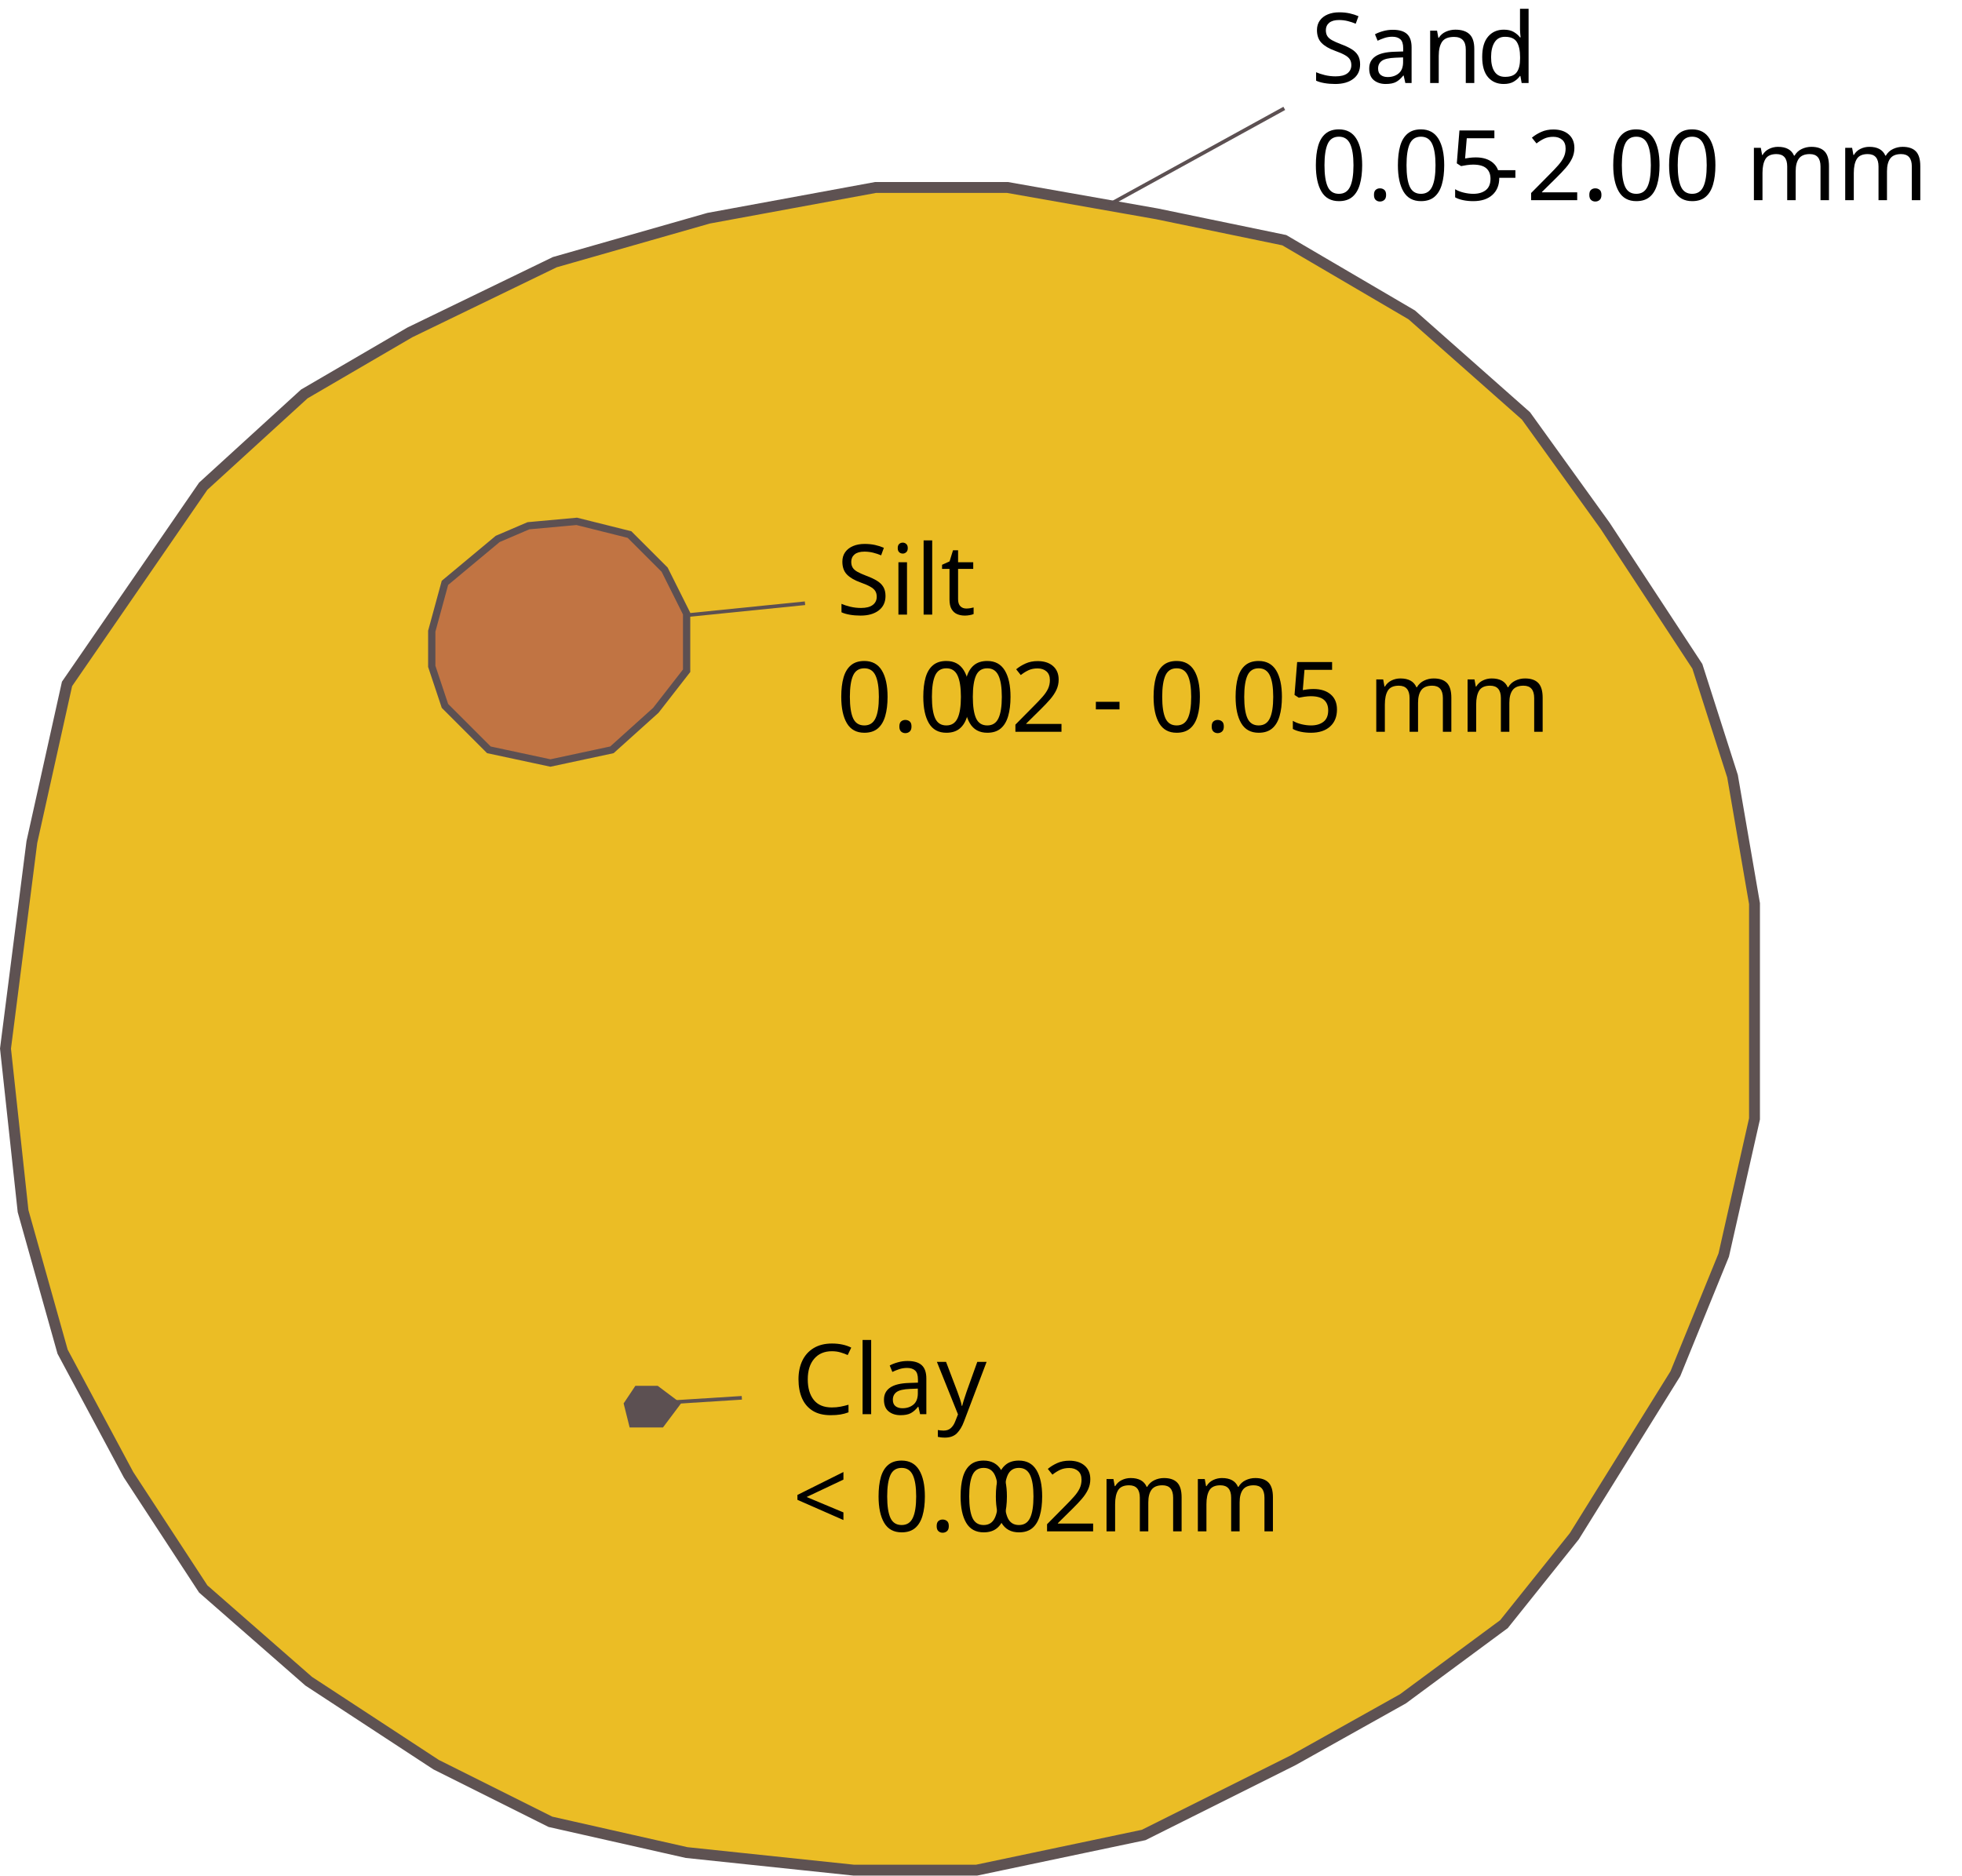
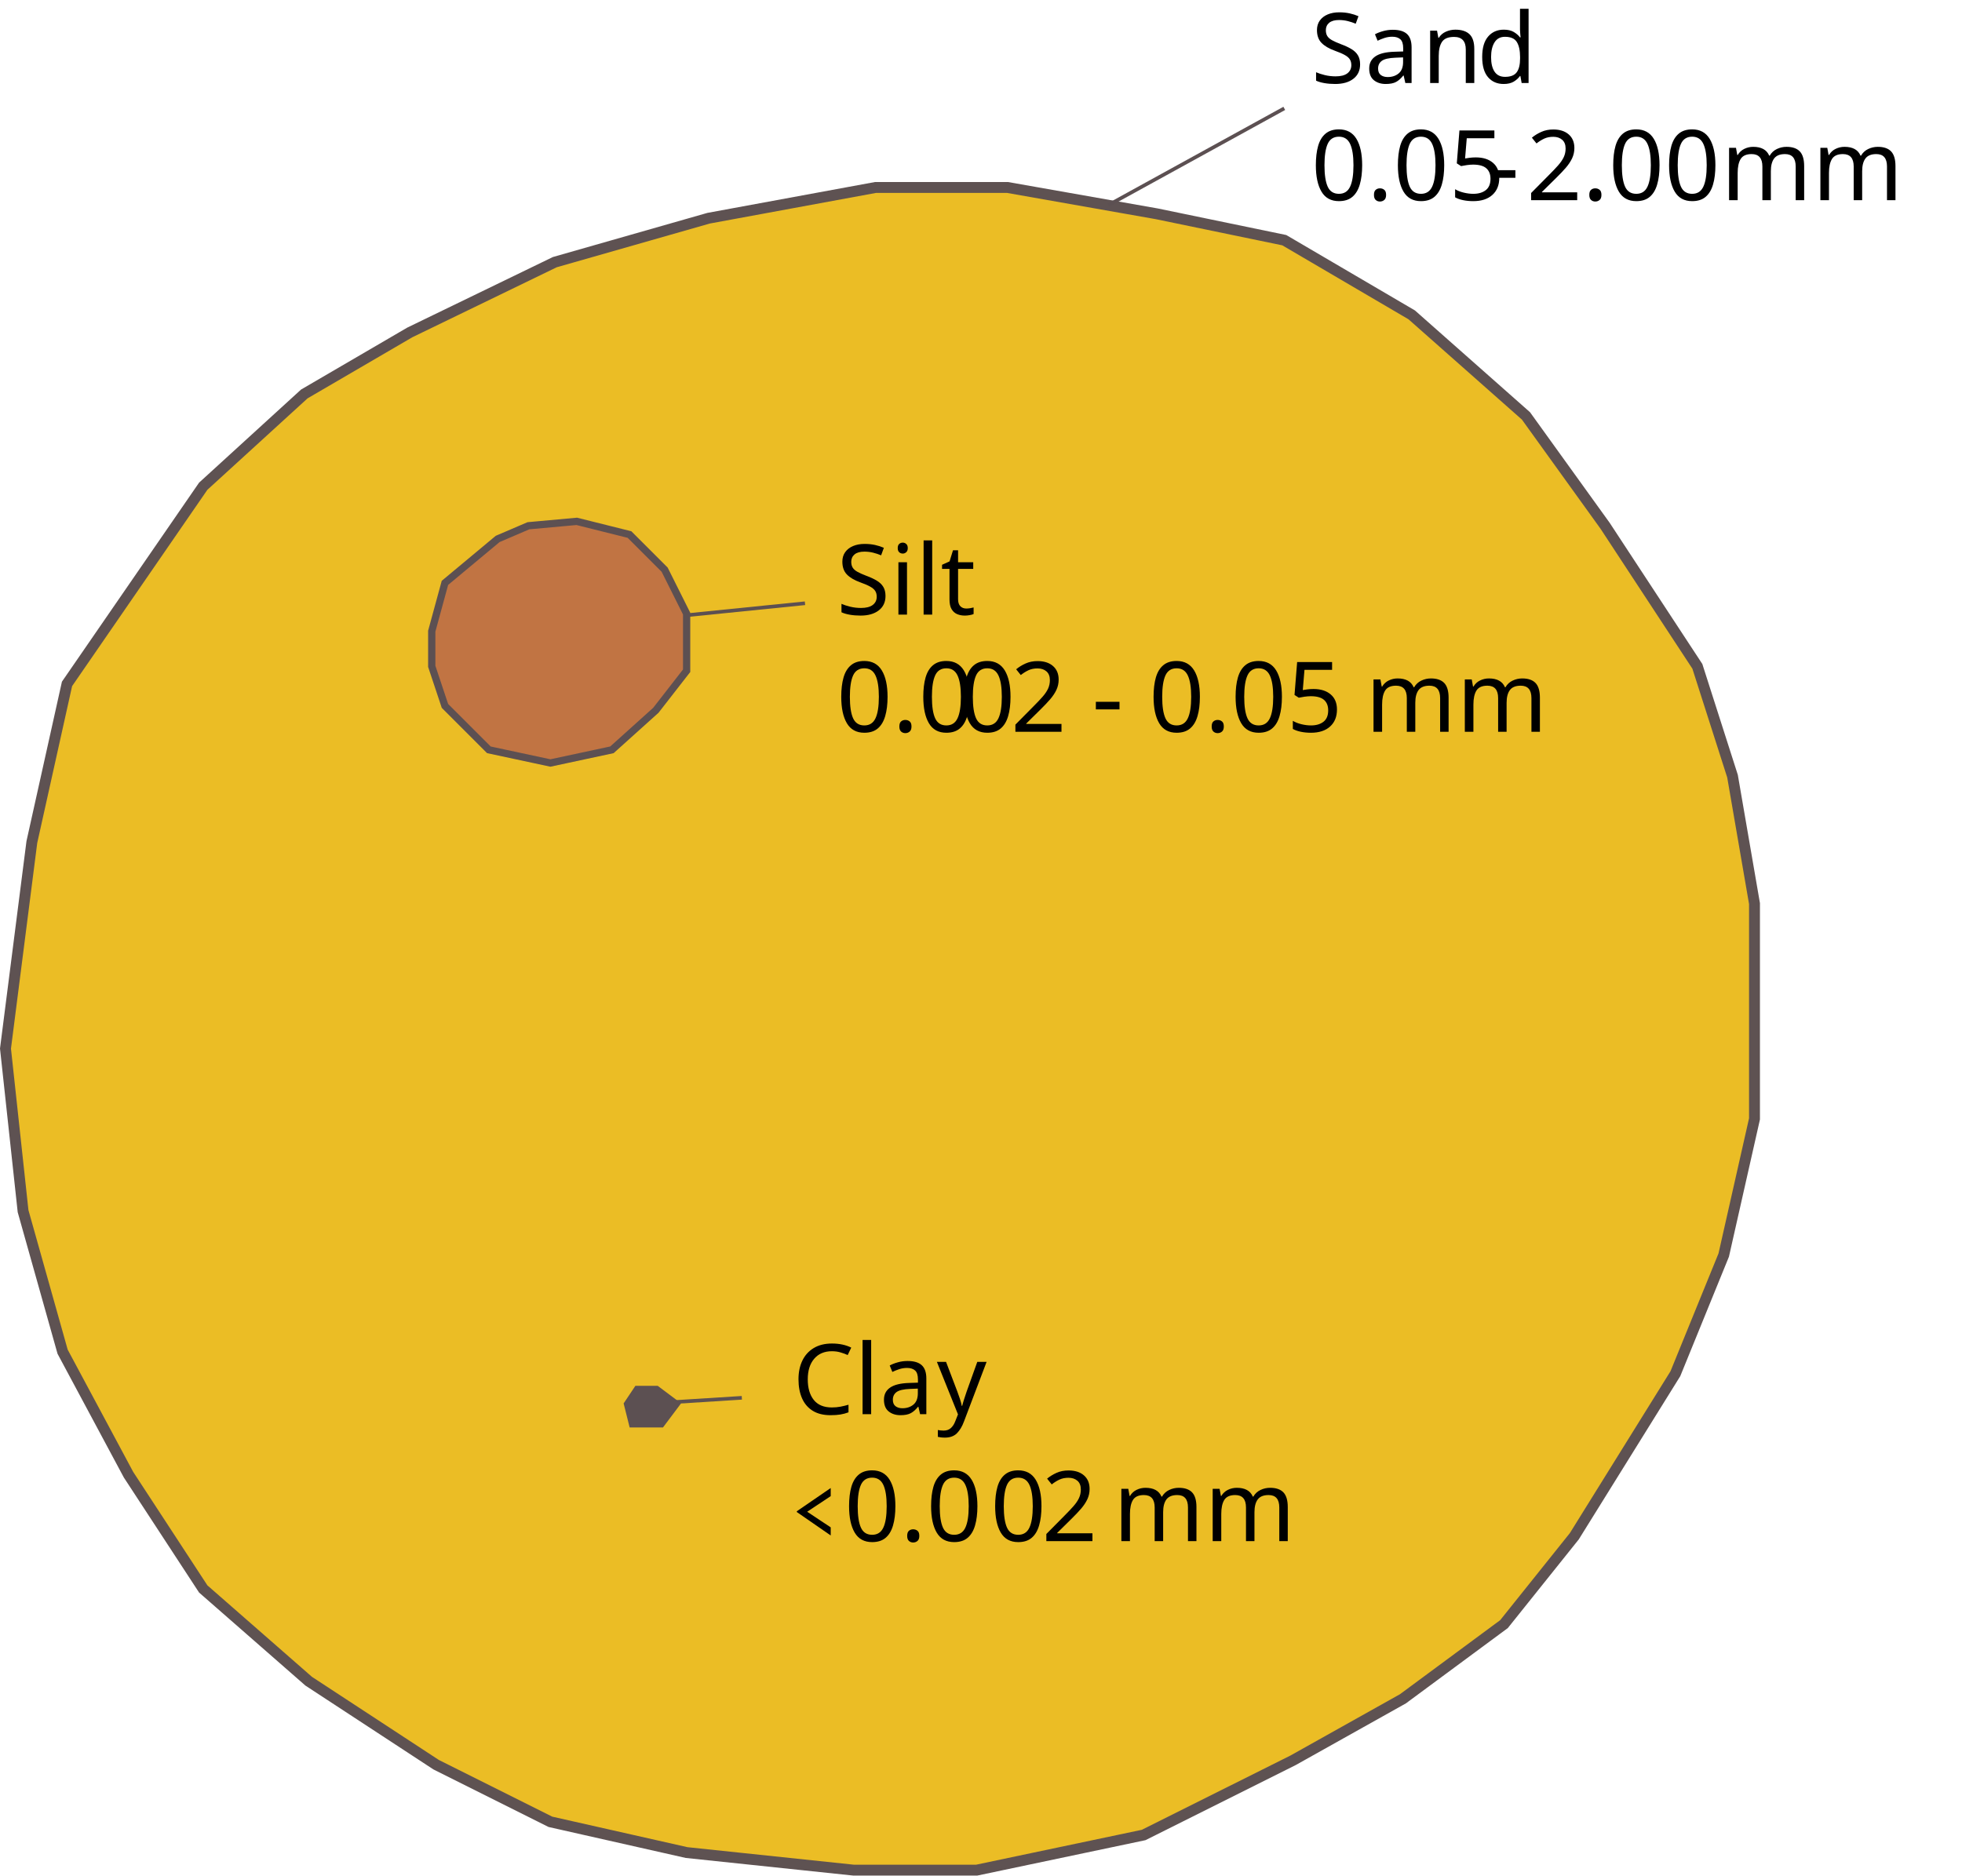
- <svg xmlns="http://www.w3.org/2000/svg" viewBox="0 0 803.6 768.39">
+ <svg xmlns="http://www.w3.org/2000/svg" viewBox="0 0 803.6 768.393">
  <defs>
-     <style>.cls-1{fill:#ebbd25;stroke:#5e5252;}.cls-1,.cls-2,.cls-7,.cls-8{stroke-miterlimit:10;}.cls-1,.cls-8{stroke-width:4.46px;}.cls-2{fill:none;stroke-width:1.49px;}.cls-2,.cls-7,.cls-8{stroke:#5c5052;}.cls-3{font-size:40px;font-family:Acre-Regular, Acre;}.cls-4{letter-spacing:-0.01em;}.cls-5{letter-spacing:0em;}.cls-6{letter-spacing:-0.02em;}.cls-7{fill:#c17443;stroke-width:2.98px;}.cls-8{fill:#5c5052;}.cls-9{letter-spacing:-0.03em;}</style>
+     <style>.cls-1{fill:#ebbd25;stroke:#5e5252;}.cls-1,.cls-2,.cls-8,.cls-9{stroke-miterlimit:10;}.cls-1,.cls-9{stroke-width:4.463px;}.cls-2{fill:none;stroke-width:1.488px;}.cls-2,.cls-8,.cls-9{stroke:#5c5052;}.cls-3{font-size:40px;font-family:Acre-Regular, Acre;}.cls-4{letter-spacing:-0.009em;}.cls-5{letter-spacing:0em;}.cls-6{letter-spacing:-0.016em;}.cls-7{letter-spacing:-0.14em;}.cls-8{fill:#c17443;stroke-width:2.975px;}.cls-9{fill:#5c5052;}.cls-10{letter-spacing:-0.031em;}</style>
  </defs>
  <g id="Layer_2" data-name="Layer 2">
-     <g id="Soil_texture" data-name="Soil texture">
+     <g id="Layer_20" data-name="Layer 20">
      <g id="Layer_19" data-name="Layer 19">
-         <polygon class="cls-1" points="83.24 199.19 124.64 161.39 167.84 136.19 227.24 107.4 290.23 89.4 358.63 76.8 412.63 76.8 473.82 87.6 526.02 98.4 578.22 129 625.01 170.39 657.41 215.39 695.21 272.99 709.61 317.99 718.61 370.18 718.61 407.98 718.61 458.38 706.01 514.17 686.21 562.77 644.81 629.37 616.01 665.37 574.62 695.97 529.62 721.16 468.42 751.76 400.02 766.16 349.63 766.16 281.23 758.96 225.44 746.36 178.64 722.96 126.44 688.77 83.24 650.97 52.64 604.17 25.64 553.77 9.45 496.18 2.25 429.58 13.05 344.98 27.45 280.19 83.24 199.19" />
-         <line class="cls-2" x1="454.02" y1="84" x2="526.02" y2="44.4" />
-         <text class="cls-3" transform="translate(537 34)">Sa<tspan class="cls-4" x="45.36" y="0">n</tspan>
+         <polygon class="cls-1" points="83.242 199.192 124.64 161.394 167.838 136.195 227.235 107.397 290.231 89.398 358.628 76.798 412.625 76.798 473.822 87.598 526.019 98.397 578.216 128.996 625.013 170.393 657.412 215.391 695.21 272.988 709.609 317.985 718.609 370.183 718.609 407.981 718.609 458.378 706.009 514.175 686.21 562.772 644.812 629.369 616.014 665.367 574.616 695.965 529.619 721.164 468.422 751.762 400.025 766.162 349.628 766.162 281.232 758.962 225.435 746.363 178.637 722.964 126.44 688.766 83.242 650.968 52.644 604.17 25.645 553.773 9.446 496.176 2.247 429.58 13.046 344.984 27.445 280.187 83.242 199.192" />
+         <line class="cls-2" x1="454.023" y1="83.998" x2="526.019" y2="44.4" />
+         <text class="cls-3" transform="translate(536.9973 33.9996)">Sa<tspan class="cls-4" x="45.36" y="0">n</tspan>
          <tspan class="cls-5" x="67.88" y="0">d</tspan>
          <tspan x="0" y="48">0.05</tspan>
-           <tspan class="cls-6" x="72.4" y="48">-</tspan>
-           <tspan x="88.2" y="48">2.00 mm</tspan>
+           <tspan class="cls-6" x="72.398" y="48">-</tspan>
+           <tspan x="88.198" y="48">2.00</tspan>
+           <tspan class="cls-7" x="159.837" y="48"> </tspan>
+           <tspan x="167.796" y="48">mm</tspan>
        </text>
-       </g>
-       <g id="Layer_17" data-name="Layer 17">
-         <line class="cls-2" x1="281.36" y1="252.03" x2="329.71" y2="247.14" />
-         <polygon class="cls-7" points="182.24 238.79 203.84 220.79 216.44 215.39 236.23 213.59 257.83 218.99 272.23 233.39 281.23 251.39 281.23 274.79 268.63 290.99 250.63 307.19 225.44 312.59 200.24 307.19 182.24 289.19 176.84 272.99 176.84 258.59 182.24 238.79" />
-         <text class="cls-3" transform="translate(342.61 251.79)">Silt<tspan x="0" y="48">0.0</tspan>
-           <tspan class="cls-6" x="50.36" y="48">0</tspan>
-           <tspan x="71.36" y="48">2 - 0.05 mm</tspan>
+         <line class="cls-2" x1="281.355" y1="252.034" x2="329.706" y2="247.144" />
+         <polygon class="cls-8" points="182.237 238.79 203.836 220.791 216.435 215.391 236.234 213.591 257.833 218.991 272.232 233.39 281.232 251.389 281.232 274.788 268.632 290.987 250.633 307.186 225.435 312.586 200.236 307.186 182.237 289.187 176.837 272.988 176.837 258.589 182.237 238.79" />
+         <text class="cls-3" transform="translate(342.6076 251.788)">Silt<tspan x="0" y="48">0.0</tspan>
+           <tspan class="cls-6" x="50.358" y="48">0</tspan>
+           <tspan x="71.358" y="48">2 - 0.05</tspan>
+           <tspan class="cls-7" x="208.595" y="48"> </tspan>
+           <tspan x="216.554" y="48">mm</tspan>
        </text>
-       </g>
-       <g id="Layer_18" data-name="Layer 18">
-         <polygon class="cls-8" points="257.83 575.37 261.43 569.97 268.63 569.97 275.83 575.37 270.43 582.57 259.63 582.57 257.83 575.37" />
-         <line class="cls-2" x1="274.82" y1="574.49" x2="303.84" y2="572.66" />
-         <text class="cls-3" transform="translate(324.61 579.37)">Cla<tspan class="cls-9" x="59.08" y="0">y</tspan>
-           <tspan x="0" y="48">&lt; 0.0</tspan>
-           <tspan class="cls-6" x="81.32" y="48">0</tspan>
-           <tspan x="102.32" y="48">2mm</tspan>
+         <polygon class="cls-9" points="257.833 575.372 261.433 569.972 268.632 569.972 275.832 575.372 270.432 582.571 259.633 582.571 257.833 575.372" />
+         <line class="cls-2" x1="274.821" y1="574.486" x2="303.842" y2="572.657" />
+         <text class="cls-3" transform="translate(324.6086 579.3706)">Cla<tspan class="cls-10" x="59.079" y="0">y</tspan>
        </text>
+         <text class="cls-3" transform="translate(314.6086 631.3706)">
+           <tspan xml:space="preserve">   0.0</tspan>
+           <tspan class="cls-6" x="91.037" y="0">0</tspan>
+           <tspan x="112.037" y="0">2</tspan>
+           <tspan class="cls-7" x="133.317" y="0"> </tspan>
+           <tspan x="141.276" y="0">mm</tspan>
+         </text>
+         <path d="M340.246,612.934l-9.638,6.399,9.638,6.399v3.319l-13.878-9.598v-.32l13.878-9.518Z" />
      </g>
    </g>
  </g>
</svg>
